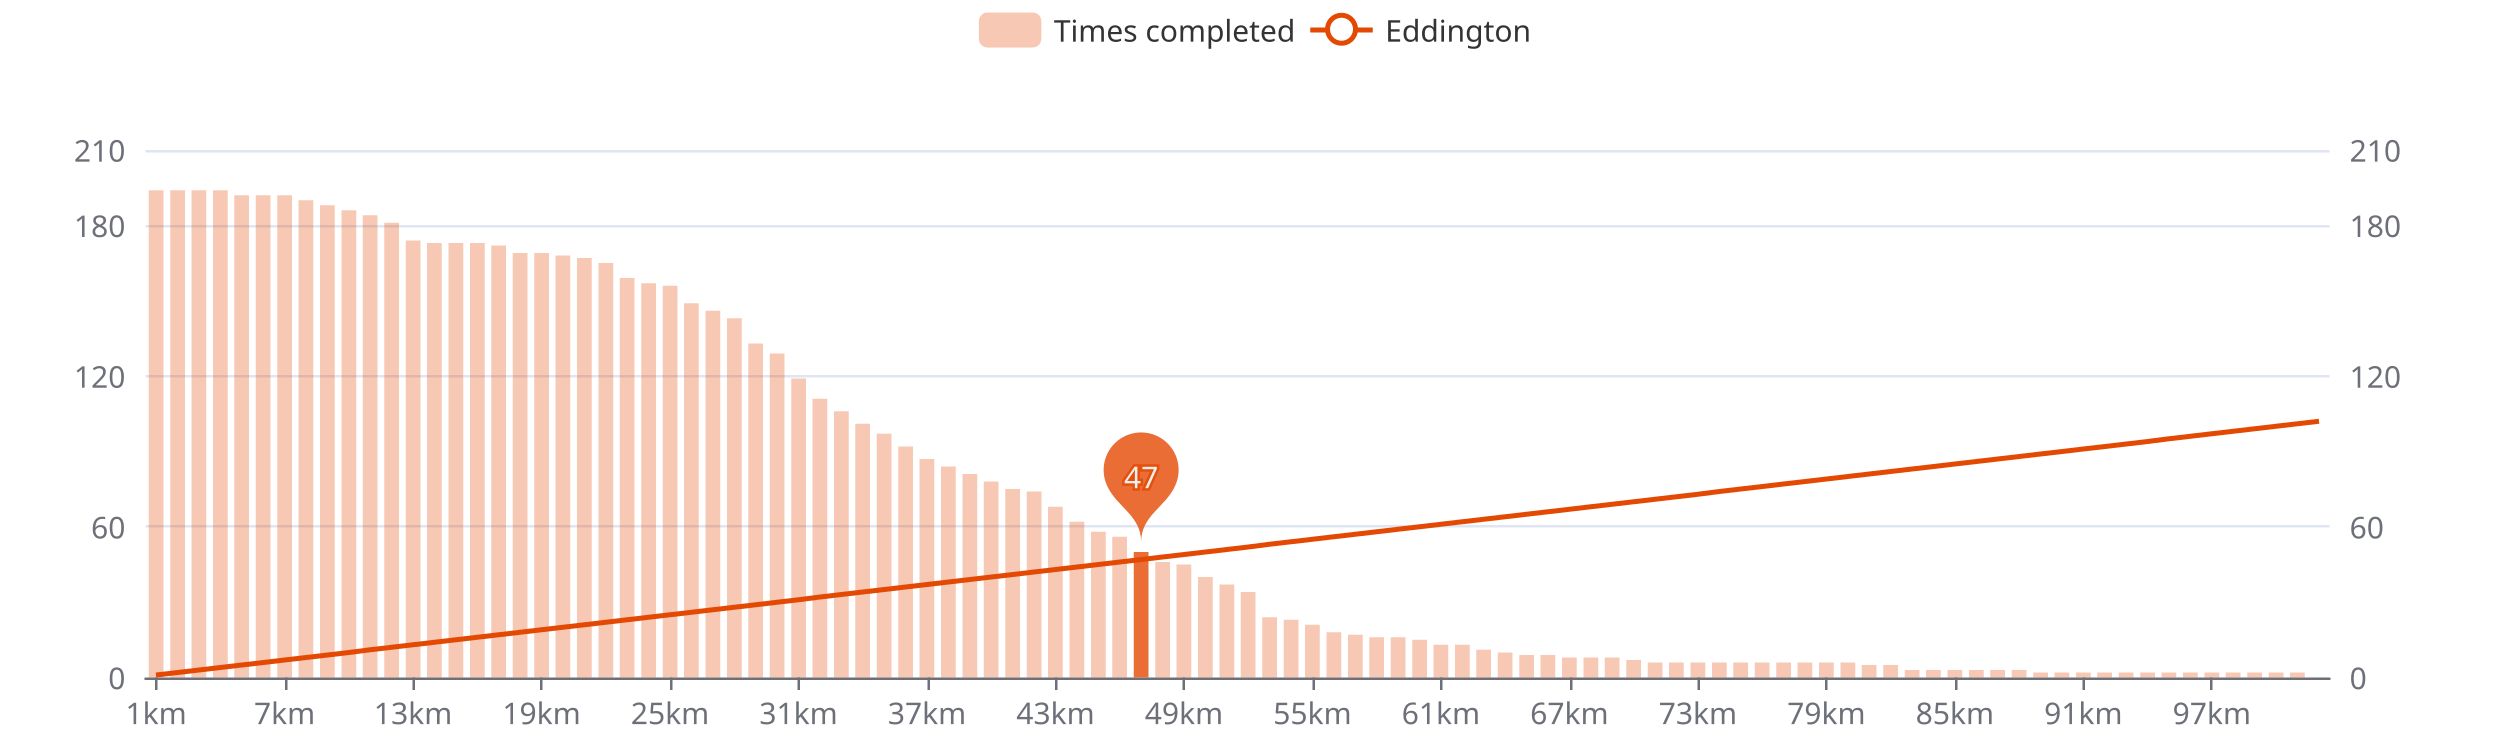
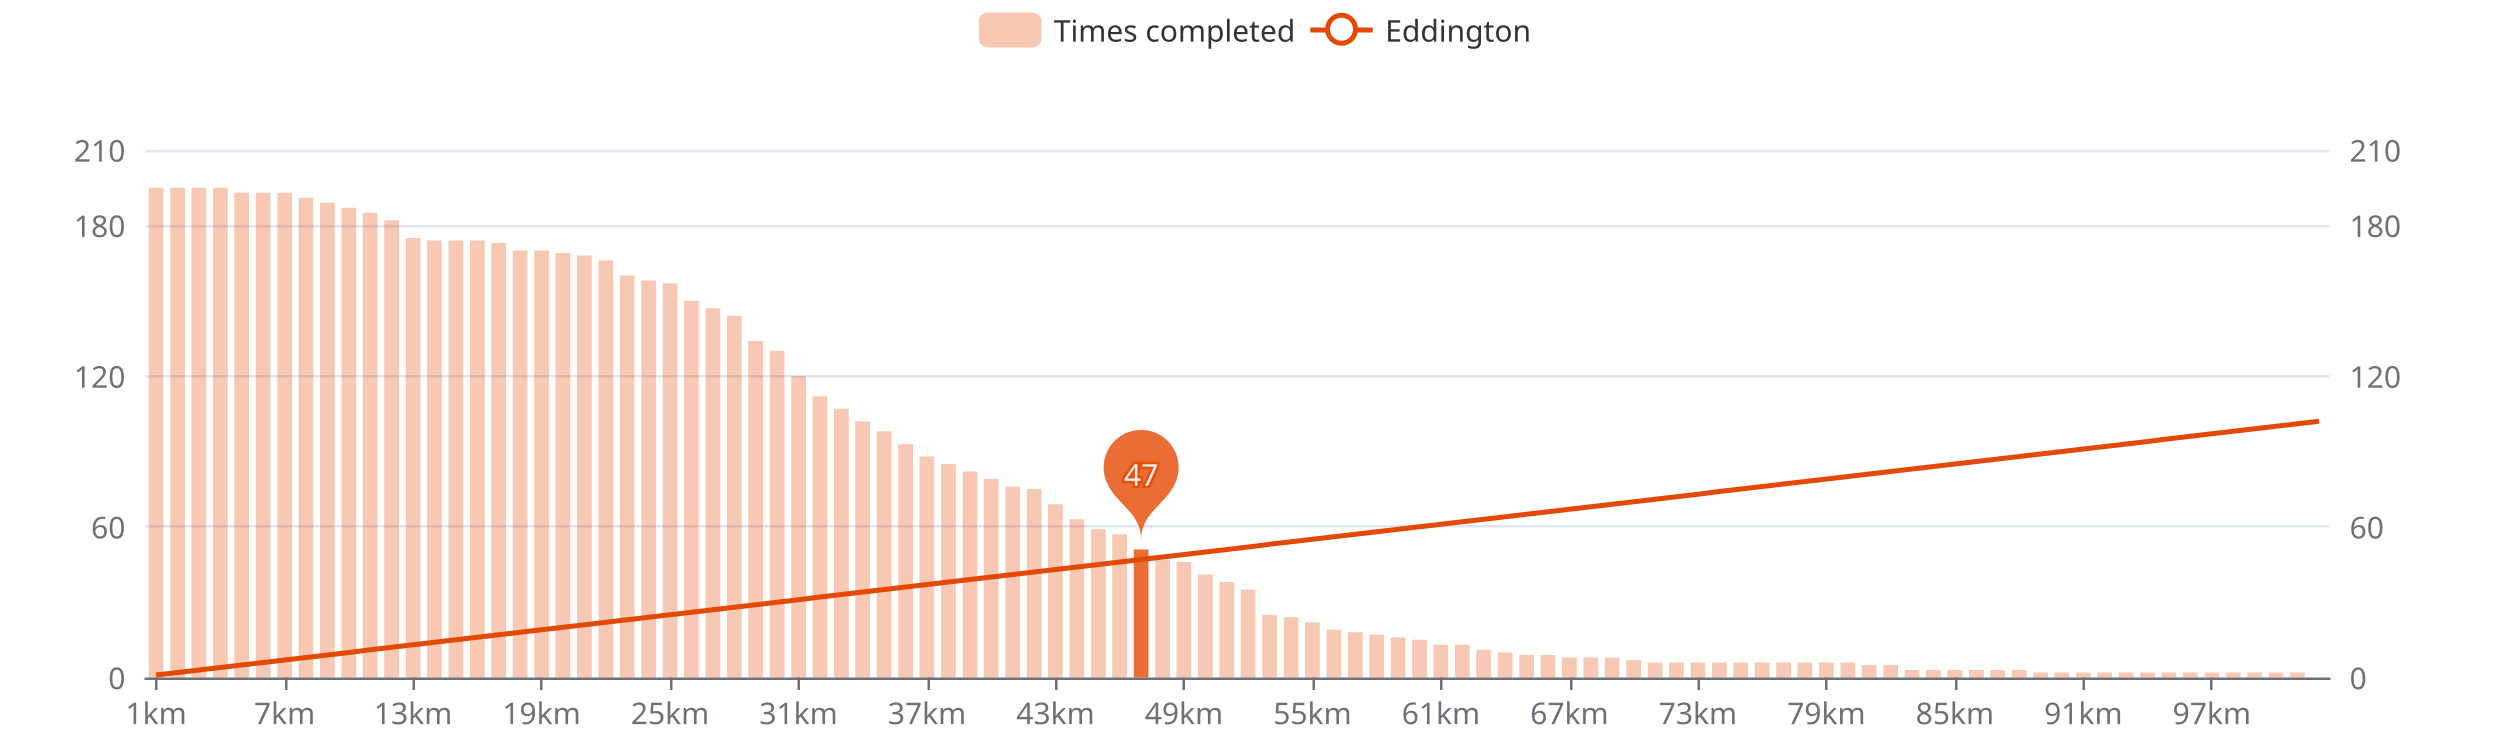
<svg xmlns="http://www.w3.org/2000/svg" width="1000" height="300" version="1.1" baseProfile="full" viewBox="0 0 1000 300">
  <rect width="1000" height="300" x="0" y="0" id="0" fill="#ffffff" />
  <path d="M58.2 271.5L931.8 271.5" fill="none" stroke="#E0E6F1" />
  <path d="M58.2 210.5L931.8 210.5" fill="none" stroke="#E0E6F1" />
  <path d="M58.2 150.5L931.8 150.5" fill="none" stroke="#E0E6F1" />
  <path d="M58.2 90.5L931.8 90.5" fill="none" stroke="#E0E6F1" />
  <path d="M58.2 60.5L931.8 60.5" fill="none" stroke="#E0E6F1" />
  <path d="M58.2 271.5L931.8 271.5" fill="none" stroke="#6E7079" stroke-linecap="round" />
  <path d="M62.5 271L62.5 276" fill="none" stroke="#6E7079" />
  <path d="M114.5 271L114.5 276" fill="none" stroke="#6E7079" />
  <path d="M165.5 271L165.5 276" fill="none" stroke="#6E7079" />
  <path d="M216.5 271L216.5 276" fill="none" stroke="#6E7079" />
  <path d="M268.5 271L268.5 276" fill="none" stroke="#6E7079" />
  <path d="M319.5 271L319.5 276" fill="none" stroke="#6E7079" />
  <path d="M371.5 271L371.5 276" fill="none" stroke="#6E7079" />
  <path d="M422.5 271L422.5 276" fill="none" stroke="#6E7079" />
  <path d="M473.5 271L473.5 276" fill="none" stroke="#6E7079" />
  <path d="M525.5 271L525.5 276" fill="none" stroke="#6E7079" />
  <path d="M576.5 271L576.5 276" fill="none" stroke="#6E7079" />
  <path d="M628.5 271L628.5 276" fill="none" stroke="#6E7079" />
  <path d="M679.5 271L679.5 276" fill="none" stroke="#6E7079" />
  <path d="M730.5 271L730.5 276" fill="none" stroke="#6E7079" />
  <path d="M782.5 271L782.5 276" fill="none" stroke="#6E7079" />
  <path d="M833.5 271L833.5 276" fill="none" stroke="#6E7079" />
  <path d="M884.5 271L884.5 276" fill="none" stroke="#6E7079" />
  <text dominant-baseline="central" text-anchor="end" style="font-size:12px;font-family:sans-serif;" transform="translate(50.16 271)" fill="#6E7079">0</text>
  <text dominant-baseline="central" text-anchor="end" style="font-size:12px;font-family:sans-serif;" transform="translate(50.16 210.7143)" fill="#6E7079">60</text>
  <text dominant-baseline="central" text-anchor="end" style="font-size:12px;font-family:sans-serif;" transform="translate(50.16 150.4286)" fill="#6E7079">120</text>
  <text dominant-baseline="central" text-anchor="end" style="font-size:12px;font-family:sans-serif;" transform="translate(50.16 90.1429)" fill="#6E7079">180</text>
  <text dominant-baseline="central" text-anchor="end" style="font-size:12px;font-family:sans-serif;" transform="translate(50.16 60)" fill="#6E7079">210</text>
  <text dominant-baseline="central" text-anchor="start" style="font-size:12px;font-family:sans-serif;" transform="translate(939.84 271)" fill="#6E7079">0</text>
  <text dominant-baseline="central" text-anchor="start" style="font-size:12px;font-family:sans-serif;" transform="translate(939.84 210.7143)" fill="#6E7079">60</text>
  <text dominant-baseline="central" text-anchor="start" style="font-size:12px;font-family:sans-serif;" transform="translate(939.84 150.4286)" fill="#6E7079">120</text>
  <text dominant-baseline="central" text-anchor="start" style="font-size:12px;font-family:sans-serif;" transform="translate(939.84 90.1429)" fill="#6E7079">180</text>
  <text dominant-baseline="central" text-anchor="start" style="font-size:12px;font-family:sans-serif;" transform="translate(939.84 60)" fill="#6E7079">210</text>
  <text dominant-baseline="central" text-anchor="middle" style="font-size:12px;font-family:sans-serif;" y="6" transform="translate(62.4427 279)" fill="#6E7079">1km</text>
  <text dominant-baseline="central" text-anchor="middle" style="font-size:12px;font-family:sans-serif;" y="6" transform="translate(113.8357 279)" fill="#6E7079">7km</text>
  <text dominant-baseline="central" text-anchor="middle" style="font-size:12px;font-family:sans-serif;" y="6" transform="translate(165.2286 279)" fill="#6E7079">13km</text>
  <text dominant-baseline="central" text-anchor="middle" style="font-size:12px;font-family:sans-serif;" y="6" transform="translate(216.6216 279)" fill="#6E7079">19km</text>
  <text dominant-baseline="central" text-anchor="middle" style="font-size:12px;font-family:sans-serif;" y="6" transform="translate(268.0145 279)" fill="#6E7079">25km</text>
  <text dominant-baseline="central" text-anchor="middle" style="font-size:12px;font-family:sans-serif;" y="6" transform="translate(319.4075 279)" fill="#6E7079">31km</text>
  <text dominant-baseline="central" text-anchor="middle" style="font-size:12px;font-family:sans-serif;" y="6" transform="translate(370.8004 279)" fill="#6E7079">37km</text>
  <text dominant-baseline="central" text-anchor="middle" style="font-size:12px;font-family:sans-serif;" y="6" transform="translate(422.1933 279)" fill="#6E7079">43km</text>
  <text dominant-baseline="central" text-anchor="middle" style="font-size:12px;font-family:sans-serif;" y="6" transform="translate(473.5863 279)" fill="#6E7079">49km</text>
  <text dominant-baseline="central" text-anchor="middle" style="font-size:12px;font-family:sans-serif;" y="6" transform="translate(524.9792 279)" fill="#6E7079">55km</text>
  <text dominant-baseline="central" text-anchor="middle" style="font-size:12px;font-family:sans-serif;" y="6" transform="translate(576.3722 279)" fill="#6E7079">61km</text>
  <text dominant-baseline="central" text-anchor="middle" style="font-size:12px;font-family:sans-serif;" y="6" transform="translate(627.7651 279)" fill="#6E7079">67km</text>
  <text dominant-baseline="central" text-anchor="middle" style="font-size:12px;font-family:sans-serif;" y="6" transform="translate(679.158 279)" fill="#6E7079">73km</text>
  <text dominant-baseline="central" text-anchor="middle" style="font-size:12px;font-family:sans-serif;" y="6" transform="translate(730.551 279)" fill="#6E7079">79km</text>
  <text dominant-baseline="central" text-anchor="middle" style="font-size:12px;font-family:sans-serif;" y="6" transform="translate(781.9439 279)" fill="#6E7079">85km</text>
  <text dominant-baseline="central" text-anchor="middle" style="font-size:12px;font-family:sans-serif;" y="6" transform="translate(833.3369 279)" fill="#6E7079">91km</text>
  <text dominant-baseline="central" text-anchor="middle" style="font-size:12px;font-family:sans-serif;" y="6" transform="translate(884.7298 279)" fill="#6E7079">97km</text>
-   <path d="M59.5 271l5.9 0l0 -194.9l-5.9 0Z" fill="rgb(227,73,2)" fill-opacity="0.3" />
-   <path d="M68.1 271l5.9 0l0 -194.9l-5.9 0Z" fill="rgb(227,73,2)" fill-opacity="0.3" />
-   <path d="M76.6 271l5.9 0l0 -194.9l-5.9 0Z" fill="rgb(227,73,2)" fill-opacity="0.3" />
-   <path d="M85.2 271l5.9 0l0 -194.9l-5.9 0Z" fill="rgb(227,73,2)" fill-opacity="0.3" />
-   <path d="M93.7 271l5.9 0l0 -192.9l-5.9 0Z" fill="rgb(227,73,2)" fill-opacity="0.3" />
-   <path d="M102.3 271l5.9 0l0 -192.9l-5.9 0Z" fill="rgb(227,73,2)" fill-opacity="0.3" />
-   <path d="M110.9 271l5.9 0l0 -192.9l-5.9 0Z" fill="rgb(227,73,2)" fill-opacity="0.3" />
-   <path d="M119.4 271l5.9 0l0 -190.9l-5.9 0Z" fill="rgb(227,73,2)" fill-opacity="0.3" />
-   <path d="M128 271l5.9 0l0 -188.9l-5.9 0Z" fill="rgb(227,73,2)" fill-opacity="0.3" />
-   <path d="M136.6 271l5.9 0l0 -186.9l-5.9 0Z" fill="rgb(227,73,2)" fill-opacity="0.3" />
-   <path d="M145.1 271l5.9 0l0 -184.9l-5.9 0Z" fill="rgb(227,73,2)" fill-opacity="0.3" />
-   <path d="M153.7 271l5.9 0l0 -181.9l-5.9 0Z" fill="rgb(227,73,2)" fill-opacity="0.3" />
-   <path d="M162.3 271l5.9 0l0 -174.8l-5.9 0Z" fill="rgb(227,73,2)" fill-opacity="0.3" />
-   <path d="M170.8 271l5.9 0l0 -173.8l-5.9 0Z" fill="rgb(227,73,2)" fill-opacity="0.3" />
-   <path d="M179.4 271l5.9 0l0 -173.8l-5.9 0Z" fill="rgb(227,73,2)" fill-opacity="0.3" />
-   <path d="M188 271l5.9 0l0 -173.8l-5.9 0Z" fill="rgb(227,73,2)" fill-opacity="0.3" />
-   <path d="M196.5 271l5.9 0l0 -172.8l-5.9 0Z" fill="rgb(227,73,2)" fill-opacity="0.3" />
-   <path d="M205.1 271l5.9 0l0 -169.8l-5.9 0Z" fill="rgb(227,73,2)" fill-opacity="0.3" />
-   <path d="M213.7 271l5.9 0l0 -169.8l-5.9 0Z" fill="rgb(227,73,2)" fill-opacity="0.3" />
-   <path d="M222.2 271l5.9 0l0 -168.8l-5.9 0Z" fill="rgb(227,73,2)" fill-opacity="0.3" />
-   <path d="M230.8 271l5.9 0l0 -167.8l-5.9 0Z" fill="rgb(227,73,2)" fill-opacity="0.3" />
-   <path d="M239.4 271l5.9 0l0 -165.8l-5.9 0Z" fill="rgb(227,73,2)" fill-opacity="0.3" />
-   <path d="M247.9 271l5.9 0l0 -159.8l-5.9 0Z" fill="rgb(227,73,2)" fill-opacity="0.3" />
-   <path d="M256.5 271l5.9 0l0 -157.7l-5.9 0Z" fill="rgb(227,73,2)" fill-opacity="0.3" />
-   <path d="M265.1 271l5.9 0l0 -156.7l-5.9 0Z" fill="rgb(227,73,2)" fill-opacity="0.3" />
-   <path d="M273.6 271l5.9 0l0 -149.7l-5.9 0Z" fill="rgb(227,73,2)" fill-opacity="0.3" />
-   <path d="M282.2 271l5.9 0l0 -146.7l-5.9 0Z" fill="rgb(227,73,2)" fill-opacity="0.3" />
-   <path d="M290.8 271l5.9 0l0 -143.7l-5.9 0Z" fill="rgb(227,73,2)" fill-opacity="0.3" />
-   <path d="M299.3 271l5.9 0l0 -133.6l-5.9 0Z" fill="rgb(227,73,2)" fill-opacity="0.3" />
-   <path d="M307.9 271l5.9 0l0 -129.6l-5.9 0Z" fill="rgb(227,73,2)" fill-opacity="0.3" />
-   <path d="M316.5 271l5.9 0l0 -119.6l-5.9 0Z" fill="rgb(227,73,2)" fill-opacity="0.3" />
-   <path d="M325 271l5.9 0l0 -111.5l-5.9 0Z" fill="rgb(227,73,2)" fill-opacity="0.3" />
-   <path d="M333.6 271l5.9 0l0 -106.5l-5.9 0Z" fill="rgb(227,73,2)" fill-opacity="0.3" />
-   <path d="M342.1 271l5.9 0l0 -101.5l-5.9 0Z" fill="rgb(227,73,2)" fill-opacity="0.3" />
-   <path d="M350.7 271l5.9 0l0 -97.5l-5.9 0Z" fill="rgb(227,73,2)" fill-opacity="0.3" />
-   <path d="M359.3 271l5.9 0l0 -92.4l-5.9 0Z" fill="rgb(227,73,2)" fill-opacity="0.3" />
-   <path d="M367.8 271l5.9 0l0 -87.4l-5.9 0Z" fill="rgb(227,73,2)" fill-opacity="0.3" />
-   <path d="M376.4 271l5.9 0l0 -84.4l-5.9 0Z" fill="rgb(227,73,2)" fill-opacity="0.3" />
-   <path d="M385 271l5.9 0l0 -81.4l-5.9 0Z" fill="rgb(227,73,2)" fill-opacity="0.3" />
-   <path d="M393.5 271l5.9 0l0 -78.4l-5.9 0Z" fill="rgb(227,73,2)" fill-opacity="0.3" />
-   <path d="M402.1 271l5.9 0l0 -75.4l-5.9 0Z" fill="rgb(227,73,2)" fill-opacity="0.3" />
-   <path d="M410.7 271l5.9 0l0 -74.4l-5.9 0Z" fill="rgb(227,73,2)" fill-opacity="0.3" />
-   <path d="M419.2 271l5.9 0l0 -68.3l-5.9 0Z" fill="rgb(227,73,2)" fill-opacity="0.3" />
-   <path d="M427.8 271l5.9 0l0 -62.3l-5.9 0Z" fill="rgb(227,73,2)" fill-opacity="0.3" />
-   <path d="M436.4 271l5.9 0l0 -58.3l-5.9 0Z" fill="rgb(227,73,2)" fill-opacity="0.3" />
-   <path d="M444.9 271l5.9 0l0 -56.3l-5.9 0Z" fill="rgb(227,73,2)" fill-opacity="0.3" />
-   <path d="M453.5 271l5.9 0l0 -50.2l-5.9 0Z" fill="rgb(227,73,2)" fill-opacity="0.8" />
-   <path d="M462.1 271l5.9 0l0 -46.2l-5.9 0Z" fill="rgb(227,73,2)" fill-opacity="0.3" />
-   <path d="M470.6 271l5.9 0l0 -45.2l-5.9 0Z" fill="rgb(227,73,2)" fill-opacity="0.3" />
-   <path d="M479.2 271l5.9 0l0 -40.2l-5.9 0Z" fill="rgb(227,73,2)" fill-opacity="0.3" />
-   <path d="M487.8 271l5.9 0l0 -37.2l-5.9 0Z" fill="rgb(227,73,2)" fill-opacity="0.3" />
-   <path d="M496.3 271l5.9 0l0 -34.2l-5.9 0Z" fill="rgb(227,73,2)" fill-opacity="0.3" />
-   <path d="M504.9 271l5.9 0l0 -24.1l-5.9 0Z" fill="rgb(227,73,2)" fill-opacity="0.3" />
-   <path d="M513.5 271l5.9 0l0 -23.1l-5.9 0Z" fill="rgb(227,73,2)" fill-opacity="0.3" />
-   <path d="M522 271l5.9 0l0 -21.1l-5.9 0Z" fill="rgb(227,73,2)" fill-opacity="0.3" />
-   <path d="M530.6 271l5.9 0l0 -18.1l-5.9 0Z" fill="rgb(227,73,2)" fill-opacity="0.3" />
-   <path d="M539.2 271l5.9 0l0 -17.1l-5.9 0Z" fill="rgb(227,73,2)" fill-opacity="0.3" />
-   <path d="M547.7 271l5.9 0l0 -16.1l-5.9 0Z" fill="rgb(227,73,2)" fill-opacity="0.3" />
+   <path d="M59.5 271l5.9 0l0 -195.9l-5.9 0Z" fill="rgb(227,73,2)" fill-opacity="0.3" />
+   <path d="M68.1 271l5.9 0l0 -195.9l-5.9 0Z" fill="rgb(227,73,2)" fill-opacity="0.3" />
+   <path d="M76.6 271l5.9 0l0 -195.9l-5.9 0Z" fill="rgb(227,73,2)" fill-opacity="0.3" />
+   <path d="M85.2 271l5.9 0l0 -195.9l-5.9 0Z" fill="rgb(227,73,2)" fill-opacity="0.3" />
+   <path d="M93.7 271l5.9 0l0 -193.9l-5.9 0Z" fill="rgb(227,73,2)" fill-opacity="0.3" />
+   <path d="M102.3 271l5.9 0l0 -193.9l-5.9 0Z" fill="rgb(227,73,2)" fill-opacity="0.3" />
+   <path d="M110.9 271l5.9 0l0 -193.9l-5.9 0Z" fill="rgb(227,73,2)" fill-opacity="0.3" />
+   <path d="M119.4 271l5.9 0l0 -191.9l-5.9 0Z" fill="rgb(227,73,2)" fill-opacity="0.3" />
+   <path d="M128 271l5.9 0l0 -189.9l-5.9 0Z" fill="rgb(227,73,2)" fill-opacity="0.3" />
+   <path d="M136.6 271l5.9 0l0 -187.9l-5.9 0Z" fill="rgb(227,73,2)" fill-opacity="0.3" />
+   <path d="M145.1 271l5.9 0l0 -185.9l-5.9 0Z" fill="rgb(227,73,2)" fill-opacity="0.3" />
+   <path d="M153.7 271l5.9 0l0 -182.9l-5.9 0Z" fill="rgb(227,73,2)" fill-opacity="0.3" />
+   <path d="M162.3 271l5.9 0l0 -175.8l-5.9 0Z" fill="rgb(227,73,2)" fill-opacity="0.3" />
+   <path d="M170.8 271l5.9 0l0 -174.8l-5.9 0Z" fill="rgb(227,73,2)" fill-opacity="0.3" />
+   <path d="M179.4 271l5.9 0l0 -174.8l-5.9 0Z" fill="rgb(227,73,2)" fill-opacity="0.3" />
+   <path d="M188 271l5.9 0l0 -174.8l-5.9 0Z" fill="rgb(227,73,2)" fill-opacity="0.3" />
+   <path d="M196.5 271l5.9 0l0 -173.8l-5.9 0Z" fill="rgb(227,73,2)" fill-opacity="0.3" />
+   <path d="M205.1 271l5.9 0l0 -170.8l-5.9 0Z" fill="rgb(227,73,2)" fill-opacity="0.3" />
+   <path d="M213.7 271l5.9 0l0 -170.8l-5.9 0Z" fill="rgb(227,73,2)" fill-opacity="0.3" />
+   <path d="M222.2 271l5.9 0l0 -169.8l-5.9 0Z" fill="rgb(227,73,2)" fill-opacity="0.3" />
+   <path d="M230.8 271l5.9 0l0 -168.8l-5.9 0Z" fill="rgb(227,73,2)" fill-opacity="0.3" />
+   <path d="M239.4 271l5.9 0l0 -166.8l-5.9 0Z" fill="rgb(227,73,2)" fill-opacity="0.3" />
+   <path d="M247.9 271l5.9 0l0 -160.8l-5.9 0Z" fill="rgb(227,73,2)" fill-opacity="0.3" />
+   <path d="M256.5 271l5.9 0l0 -158.8l-5.9 0Z" fill="rgb(227,73,2)" fill-opacity="0.3" />
+   <path d="M265.1 271l5.9 0l0 -157.7l-5.9 0Z" fill="rgb(227,73,2)" fill-opacity="0.3" />
+   <path d="M273.6 271l5.9 0l0 -150.7l-5.9 0Z" fill="rgb(227,73,2)" fill-opacity="0.3" />
+   <path d="M282.2 271l5.9 0l0 -147.7l-5.9 0Z" fill="rgb(227,73,2)" fill-opacity="0.3" />
+   <path d="M290.8 271l5.9 0l0 -144.7l-5.9 0Z" fill="rgb(227,73,2)" fill-opacity="0.3" />
+   <path d="M299.3 271l5.9 0l0 -134.6l-5.9 0Z" fill="rgb(227,73,2)" fill-opacity="0.3" />
+   <path d="M307.9 271l5.9 0l0 -130.6l-5.9 0Z" fill="rgb(227,73,2)" fill-opacity="0.3" />
+   <path d="M316.5 271l5.9 0l0 -120.6l-5.9 0Z" fill="rgb(227,73,2)" fill-opacity="0.3" />
+   <path d="M325 271l5.9 0l0 -112.5l-5.9 0Z" fill="rgb(227,73,2)" fill-opacity="0.3" />
+   <path d="M333.6 271l5.9 0l0 -107.5l-5.9 0Z" fill="rgb(227,73,2)" fill-opacity="0.3" />
+   <path d="M342.1 271l5.9 0l0 -102.5l-5.9 0Z" fill="rgb(227,73,2)" fill-opacity="0.3" />
+   <path d="M350.7 271l5.9 0l0 -98.5l-5.9 0Z" fill="rgb(227,73,2)" fill-opacity="0.3" />
+   <path d="M359.3 271l5.9 0l0 -93.4l-5.9 0Z" fill="rgb(227,73,2)" fill-opacity="0.3" />
+   <path d="M367.8 271l5.9 0l0 -88.4l-5.9 0Z" fill="rgb(227,73,2)" fill-opacity="0.3" />
+   <path d="M376.4 271l5.9 0l0 -85.4l-5.9 0Z" fill="rgb(227,73,2)" fill-opacity="0.3" />
+   <path d="M385 271l5.9 0l0 -82.4l-5.9 0Z" fill="rgb(227,73,2)" fill-opacity="0.3" />
+   <path d="M393.5 271l5.9 0l0 -79.4l-5.9 0Z" fill="rgb(227,73,2)" fill-opacity="0.3" />
+   <path d="M402.1 271l5.9 0l0 -76.4l-5.9 0Z" fill="rgb(227,73,2)" fill-opacity="0.3" />
+   <path d="M410.7 271l5.9 0l0 -75.4l-5.9 0Z" fill="rgb(227,73,2)" fill-opacity="0.3" />
+   <path d="M419.2 271l5.9 0l0 -69.3l-5.9 0Z" fill="rgb(227,73,2)" fill-opacity="0.3" />
+   <path d="M427.8 271l5.9 0l0 -63.3l-5.9 0Z" fill="rgb(227,73,2)" fill-opacity="0.3" />
+   <path d="M436.4 271l5.9 0l0 -59.3l-5.9 0Z" fill="rgb(227,73,2)" fill-opacity="0.3" />
+   <path d="M444.9 271l5.9 0l0 -57.3l-5.9 0Z" fill="rgb(227,73,2)" fill-opacity="0.3" />
+   <path d="M453.5 271l5.9 0l0 -51.2l-5.9 0Z" fill="rgb(227,73,2)" fill-opacity="0.8" />
+   <path d="M462.1 271l5.9 0l0 -47.2l-5.9 0Z" fill="rgb(227,73,2)" fill-opacity="0.3" />
+   <path d="M470.6 271l5.9 0l0 -46.2l-5.9 0Z" fill="rgb(227,73,2)" fill-opacity="0.3" />
+   <path d="M479.2 271l5.9 0l0 -41.2l-5.9 0Z" fill="rgb(227,73,2)" fill-opacity="0.3" />
+   <path d="M487.8 271l5.9 0l0 -38.2l-5.9 0Z" fill="rgb(227,73,2)" fill-opacity="0.3" />
+   <path d="M496.3 271l5.9 0l0 -35.2l-5.9 0Z" fill="rgb(227,73,2)" fill-opacity="0.3" />
+   <path d="M504.9 271l5.9 0l0 -25.1l-5.9 0Z" fill="rgb(227,73,2)" fill-opacity="0.3" />
+   <path d="M513.5 271l5.9 0l0 -24.1l-5.9 0Z" fill="rgb(227,73,2)" fill-opacity="0.3" />
+   <path d="M522 271l5.9 0l0 -22.1l-5.9 0Z" fill="rgb(227,73,2)" fill-opacity="0.3" />
+   <path d="M530.6 271l5.9 0l0 -19.1l-5.9 0Z" fill="rgb(227,73,2)" fill-opacity="0.3" />
+   <path d="M539.2 271l5.9 0l0 -18.1l-5.9 0Z" fill="rgb(227,73,2)" fill-opacity="0.3" />
+   <path d="M547.7 271l5.9 0l0 -17.1l-5.9 0Z" fill="rgb(227,73,2)" fill-opacity="0.3" />
  <path d="M556.3 271l5.9 0l0 -16.1l-5.9 0Z" fill="rgb(227,73,2)" fill-opacity="0.3" />
  <path d="M564.9 271l5.9 0l0 -15.1l-5.9 0Z" fill="rgb(227,73,2)" fill-opacity="0.3" />
  <path d="M573.4 271l5.9 0l0 -13.1l-5.9 0Z" fill="rgb(227,73,2)" fill-opacity="0.3" />
  <path d="M582 271l5.9 0l0 -13.1l-5.9 0Z" fill="rgb(227,73,2)" fill-opacity="0.3" />
  <path d="M590.5 271l5.9 0l0 -11.1l-5.9 0Z" fill="rgb(227,73,2)" fill-opacity="0.3" />
  <path d="M599.1 271l5.9 0l0 -10l-5.9 0Z" fill="rgb(227,73,2)" fill-opacity="0.3" />
  <path d="M607.7 271l5.9 0l0 -9l-5.9 0Z" fill="rgb(227,73,2)" fill-opacity="0.3" />
  <path d="M616.2 271l5.9 0l0 -9l-5.9 0Z" fill="rgb(227,73,2)" fill-opacity="0.3" />
  <path d="M624.8 271l5.9 0l0 -8l-5.9 0Z" fill="rgb(227,73,2)" fill-opacity="0.3" />
  <path d="M633.4 271l5.9 0l0 -8l-5.9 0Z" fill="rgb(227,73,2)" fill-opacity="0.3" />
  <path d="M641.9 271l5.9 0l0 -8l-5.9 0Z" fill="rgb(227,73,2)" fill-opacity="0.3" />
  <path d="M650.5 271l5.9 0l0 -7l-5.9 0Z" fill="rgb(227,73,2)" fill-opacity="0.3" />
  <path d="M659.1 271l5.9 0l0 -6l-5.9 0Z" fill="rgb(227,73,2)" fill-opacity="0.3" />
  <path d="M667.6 271l5.9 0l0 -6l-5.9 0Z" fill="rgb(227,73,2)" fill-opacity="0.3" />
  <path d="M676.2 271l5.9 0l0 -6l-5.9 0Z" fill="rgb(227,73,2)" fill-opacity="0.3" />
  <path d="M684.8 271l5.9 0l0 -6l-5.9 0Z" fill="rgb(227,73,2)" fill-opacity="0.3" />
  <path d="M693.3 271l5.9 0l0 -6l-5.9 0Z" fill="rgb(227,73,2)" fill-opacity="0.3" />
  <path d="M701.9 271l5.9 0l0 -6l-5.9 0Z" fill="rgb(227,73,2)" fill-opacity="0.3" />
  <path d="M710.5 271l5.9 0l0 -6l-5.9 0Z" fill="rgb(227,73,2)" fill-opacity="0.3" />
  <path d="M719 271l5.9 0l0 -6l-5.9 0Z" fill="rgb(227,73,2)" fill-opacity="0.3" />
  <path d="M727.6 271l5.9 0l0 -6l-5.9 0Z" fill="rgb(227,73,2)" fill-opacity="0.3" />
  <path d="M736.2 271l5.9 0l0 -6l-5.9 0Z" fill="rgb(227,73,2)" fill-opacity="0.3" />
  <path d="M744.7 271l5.9 0l0 -5l-5.9 0Z" fill="rgb(227,73,2)" fill-opacity="0.3" />
  <path d="M753.3 271l5.9 0l0 -5l-5.9 0Z" fill="rgb(227,73,2)" fill-opacity="0.3" />
  <path d="M761.9 271l5.9 0l0 -3l-5.9 0Z" fill="rgb(227,73,2)" fill-opacity="0.3" />
  <path d="M770.4 271l5.9 0l0 -3l-5.9 0Z" fill="rgb(227,73,2)" fill-opacity="0.3" />
  <path d="M779 271l5.9 0l0 -3l-5.9 0Z" fill="rgb(227,73,2)" fill-opacity="0.3" />
  <path d="M787.6 271l5.9 0l0 -3l-5.9 0Z" fill="rgb(227,73,2)" fill-opacity="0.3" />
  <path d="M796.1 271l5.9 0l0 -3l-5.9 0Z" fill="rgb(227,73,2)" fill-opacity="0.3" />
  <path d="M804.7 271l5.9 0l0 -3l-5.9 0Z" fill="rgb(227,73,2)" fill-opacity="0.3" />
  <path d="M813.3 271l5.9 0l0 -2l-5.9 0Z" fill="rgb(227,73,2)" fill-opacity="0.3" />
  <path d="M821.8 271l5.9 0l0 -2l-5.9 0Z" fill="rgb(227,73,2)" fill-opacity="0.3" />
  <path d="M830.4 271l5.9 0l0 -2l-5.9 0Z" fill="rgb(227,73,2)" fill-opacity="0.3" />
  <path d="M838.9 271l5.9 0l0 -2l-5.9 0Z" fill="rgb(227,73,2)" fill-opacity="0.3" />
  <path d="M847.5 271l5.9 0l0 -2l-5.9 0Z" fill="rgb(227,73,2)" fill-opacity="0.3" />
  <path d="M856.1 271l5.9 0l0 -2l-5.9 0Z" fill="rgb(227,73,2)" fill-opacity="0.3" />
  <path d="M864.6 271l5.9 0l0 -2l-5.9 0Z" fill="rgb(227,73,2)" fill-opacity="0.3" />
  <path d="M873.2 271l5.9 0l0 -2l-5.9 0Z" fill="rgb(227,73,2)" fill-opacity="0.3" />
  <path d="M881.8 271l5.9 0l0 -2l-5.9 0Z" fill="rgb(227,73,2)" fill-opacity="0.3" />
  <path d="M890.3 271l5.9 0l0 -2l-5.9 0Z" fill="rgb(227,73,2)" fill-opacity="0.3" />
  <path d="M898.9 271l5.9 0l0 -2l-5.9 0Z" fill="rgb(227,73,2)" fill-opacity="0.3" />
  <path d="M907.5 271l5.9 0l0 -2l-5.9 0Z" fill="rgb(227,73,2)" fill-opacity="0.3" />
  <path d="M916 271l5.9 0l0 -2l-5.9 0Z" fill="rgb(227,73,2)" fill-opacity="0.3" />
  <path d="M924.6 271l5.9 0l0 0l-5.9 0Z" fill="rgb(227,73,2)" fill-opacity="0.3" />
  <path d="M-5 -5l226.9 0l0 24l-226.9 0Z" transform="translate(391.54 5)" fill="rgb(0,0,0)" fill-opacity="0" stroke="#ccc" stroke-width="0" />
  <path d="M3.5 0L21.5 0A3.5 3.5 0 0 1 25 3.5L25 10.5A3.5 3.5 0 0 1 21.5 14L3.5 14A3.5 3.5 0 0 1 0 10.5L0 3.5A3.5 3.5 0 0 1 3.5 0" transform="translate(391.54 5)" fill="rgb(227,73,2)" fill-opacity="0.3" />
  <text dominant-baseline="central" text-anchor="start" style="font-size:12px;font-family:sans-serif;" xml:space="preserve" x="30" y="7" transform="translate(391.54 5)" fill="#333">Times completed</text>
  <path d="M0 7L25 7" transform="translate(524.1 5)" fill="#000" stroke="#E34902" stroke-width="2" stroke-linecap="butt" stroke-miterlimit="10" />
  <path d="M18.1 7A5.6 5.6 0 1 1 18.1 6.4A5.6 5.6 0 0 1 18.1 7" transform="translate(524.1 5)" fill="#fff" stroke="#E34902" stroke-width="2" stroke-linecap="butt" stroke-miterlimit="10" />
  <text dominant-baseline="central" text-anchor="start" style="font-size:12px;font-family:sans-serif;" x="30" y="7" transform="translate(524.1 5)" fill="#333">Eddington</text>
-   <path d="M-0.54 -0.89A0.6 0.6 0 1 1 0.54 -0.89C0.39 -0.56 0 -0.42 0 0C0 -0.42 -0.39 -0.56 -0.54 -0.89Z" transform="matrix(25,0,0,25,456.4553,216.7667)" fill="rgb(227,73,2)" fill-opacity="0.8" />
-   <text dominant-baseline="central" text-anchor="middle" style="font-size:12px;font-family:sans-serif;" transform="translate(456.4553 190.6238)" fill="#eee" stroke="rgb(227,73,2)" stroke-width="2" paint-order="stroke" stroke-opacity="0.8" stroke-miterlimit="2">47</text>
+   <path d="M-0.54 -0.89A0.6 0.6 0 1 1 0.54 -0.89C0.39 -0.56 0 -0.42 0 0C0 -0.42 -0.39 -0.56 -0.54 -0.89Z" transform="matrix(25,0,0,25,456.4553,215.7619)" fill="rgb(227,73,2)" fill-opacity="0.8" />
+   <text dominant-baseline="central" text-anchor="middle" style="font-size:12px;font-family:sans-serif;" transform="translate(456.4553 189.619)" fill="#eee" stroke="rgb(227,73,2)" stroke-width="2" paint-order="stroke" stroke-opacity="0.8" stroke-miterlimit="2">47</text>
  <g clip-path="url(#zr0-c0)">
    <path d="M62.4 270L71 269L79.6 268L88.1 267L96.7 266L105.3 265L113.8 264L122.4 263L131 262L139.5 261L148.1 259.9L156.7 258.9L165.2 257.9L173.8 256.9L182.4 255.9L190.9 254.9L199.5 253.9L208.1 252.9L216.6 251.9L225.2 250.9L233.8 249.9L242.3 248.9L250.9 247.9L259.4 246.9L268 245.9L276.6 244.9L285.1 243.9L293.7 242.9L302.3 241.9L310.8 240.9L319.4 239.9L328 238.8L336.5 237.8L345.1 236.8L353.7 235.8L362.2 234.8L370.8 233.8L379.4 232.8L387.9 231.8L396.5 230.8L405.1 229.8L413.6 228.8L422.2 227.8L430.8 226.8L439.3 225.8L447.9 224.8L456.5 223.8L465 222.8L473.6 221.8L482.2 220.8L490.7 219.8L499.3 218.8L507.8 217.7L516.4 216.7L525 215.7L533.5 214.7L542.1 213.7L550.7 212.7L559.2 211.7L567.8 210.7L576.4 209.7L584.9 208.7L593.5 207.7L602.1 206.7L610.6 205.7L619.2 204.7L627.8 203.7L636.3 202.7L644.9 201.7L653.5 200.7L662 199.7L670.6 198.7L679.2 197.7L687.7 196.6L696.3 195.6L704.9 194.6L713.4 193.6L722 192.6L730.6 191.6L739.1 190.6L747.7 189.6L756.2 188.6L764.8 187.6L773.4 186.6L781.9 185.6L790.5 184.6L799.1 183.6L807.6 182.6L816.2 181.6L824.8 180.6L833.3 179.6L841.9 178.6L850.5 177.6L859 176.6L867.6 175.5L876.2 174.5L884.7 173.5L893.3 172.5L901.9 171.5L910.4 170.5L919 169.5L927.6 168.5" fill="none" stroke="#E34902" stroke-width="2" stroke-linejoin="bevel" />
  </g>
  <defs>
    <clipPath id="zr0-c0">
      <path d="M57 59l876 0l0 213l-876 0Z" fill="#000" />
    </clipPath>
  </defs>
</svg>
